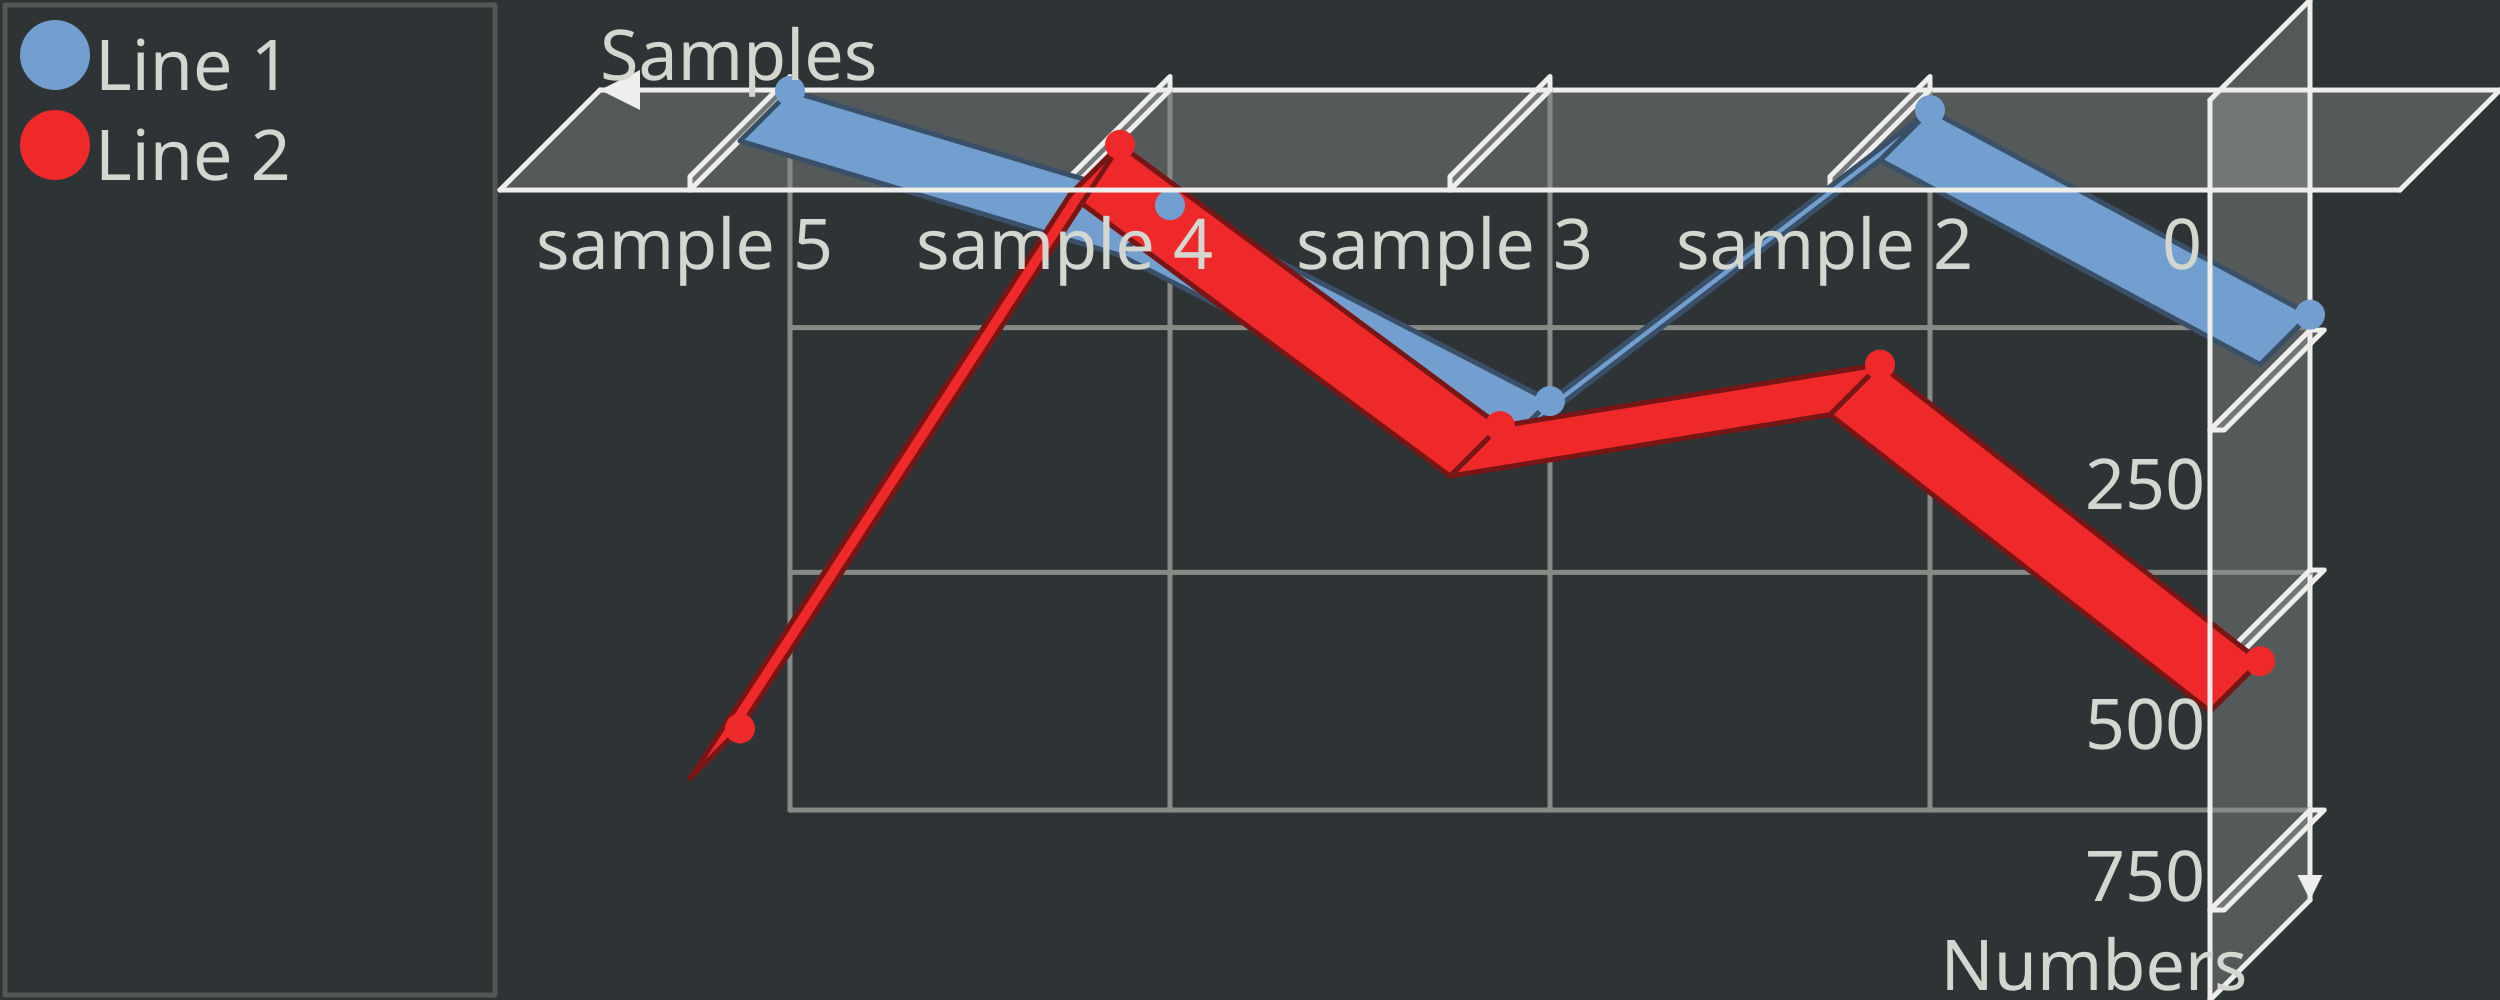
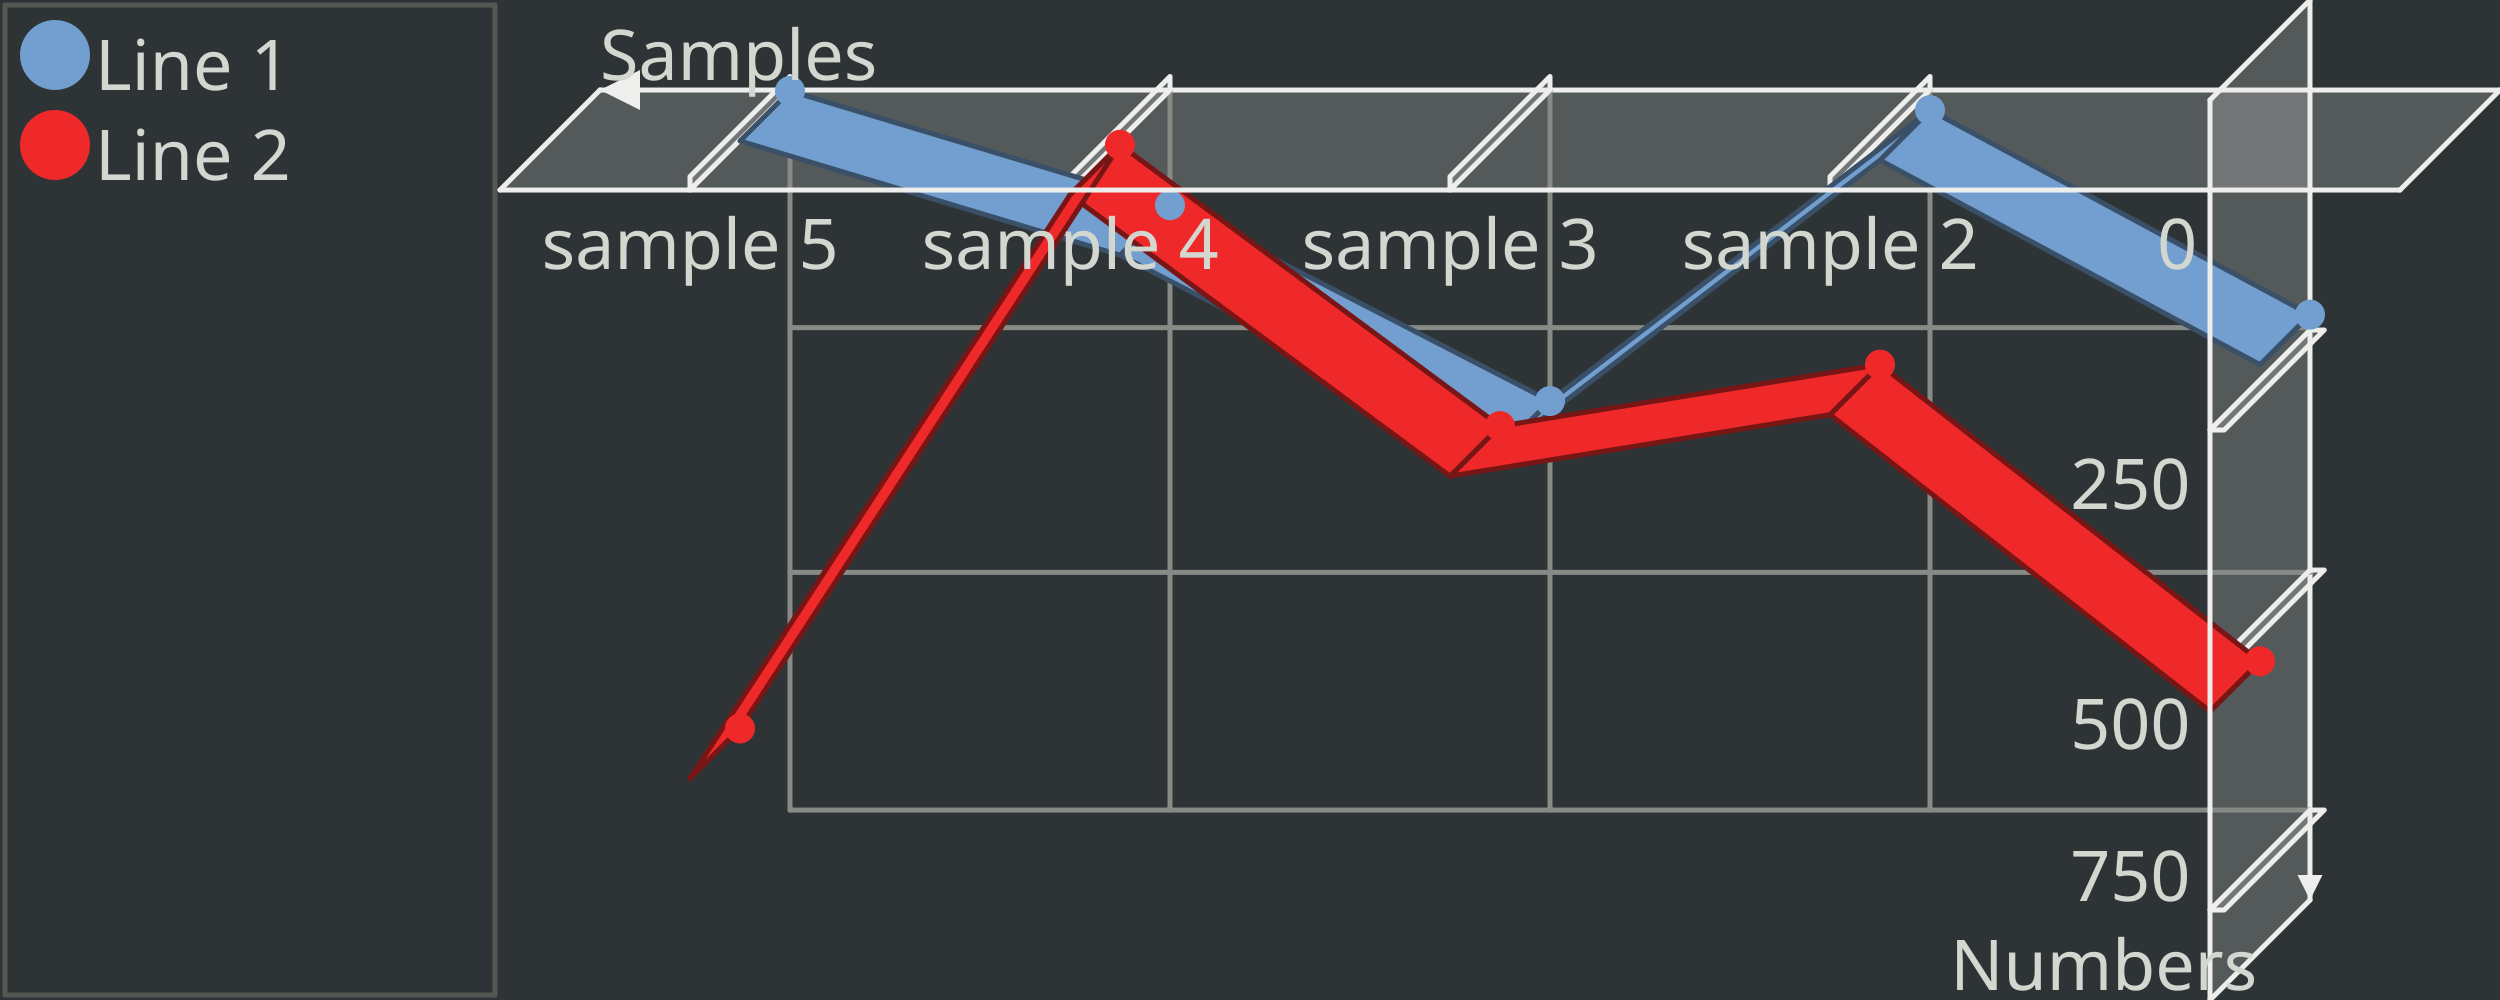
<svg xmlns="http://www.w3.org/2000/svg" width="500" height="200" version="1.0" id="ezcGraph">
  <defs />
  <g id="ezcGraphChart" color-rendering="optimizeQuality" shape-rendering="geometricPrecision" text-rendering="optimizeLegibility">
    <path d=" M 0,200 L 0,0 L 500,0 L 500,200 L 0,200 z " style="fill: #2e3436; fill-opacity: 1.00; stroke: none;" id="ezcGraphPolygon_1" />
    <path d=" M 1,199 L 1,1 L 99,1 L 99,199 L 1,199 z " style="fill: none; stroke: #555753; stroke-width: 1; stroke-opacity: 1.00; stroke-linecap: round; stroke-linejoin: round;" id="ezcGraphPolygon_2" />
    <path d=" M 2,198 L 2,2 L 98,2 L 98,198 L 2,198 z " style="fill: #000000; fill-opacity: 0.00; stroke: none;" id="ezcGraphPolygon_3" />
    <ellipse cx="11" cy="11" rx="7" ry="7" style="fill: #729fcf; fill-opacity: 1.00; stroke: none;" id="ezcGraphCircle_4" />
    <ellipse cx="11" cy="29" rx="7" ry="7" style="fill: #ef2929; fill-opacity: 1.00; stroke: none;" id="ezcGraphCircle_6" />
    <path d=" M 480,38 L 500,18 L 120,18 L 100,38 L 480,38 z " style="fill: #eeeeec; fill-opacity: 0.20; stroke: none;" id="ezcGraphPolygon_8" />
    <path d=" M 500,18 L 120,18" style="fill: none; stroke: #eeeeec; stroke-width: 1; stroke-opacity: 1.00; stroke-linecap: round; stroke-linejoin: round;" id="ezcGraphLine_9" />
    <path d=" M 128,14 L 120,18 L 128,22 L 128,14 z " style="fill: #eeeeec; fill-opacity: 1.00; stroke: none;" id="ezcGraphPolygon_10" />
    <path d=" M 442,20 L 462,0 L 462,180 L 442,200 L 442,20 z " style="fill: #eeeeec; fill-opacity: 0.20; stroke: none;" id="ezcGraphPolygon_12" />
    <path d=" M 462,0 L 462,180" style="fill: none; stroke: #eeeeec; stroke-width: 1; stroke-opacity: 1.00; stroke-linecap: round; stroke-linejoin: round;" id="ezcGraphLine_13" />
    <path d=" M 464.5,175 L 462,180 L 459.5,175 L 464.5,175 z " style="fill: #eeeeec; fill-opacity: 1.00; stroke: none;" id="ezcGraphPolygon_14" />
    <path d=" M 386,162 L 386,18" style="fill: none; stroke: #888a85; stroke-width: 1; stroke-opacity: 1.00; stroke-linecap: round; stroke-linejoin: round;" id="ezcGraphLine_16" />
    <path d=" M 366,38 L 386,18 L 386,15.3 L 366,35.3 L 366,38 z " style="fill: #eeeeec; fill-opacity: 0.20; stroke: none;" id="ezcGraphPolygon_17" />
    <path d=" M 366,38 L 386,18 L 386,15.3 L 366,35.3 L 366,38 z " style="fill: none; stroke: #eeeeec; stroke-width: 1; stroke-opacity: 1.00; stroke-linecap: round; stroke-linejoin: round;" id="ezcGraphPolygon_18" />
    <path d=" M 310,162 L 310,18" style="fill: none; stroke: #888a85; stroke-width: 1; stroke-opacity: 1.00; stroke-linecap: round; stroke-linejoin: round;" id="ezcGraphLine_20" />
    <path d=" M 290,38 L 310,18 L 310,15.3 L 290,35.3 L 290,38 z " style="fill: #eeeeec; fill-opacity: 0.20; stroke: none;" id="ezcGraphPolygon_21" />
    <path d=" M 290,38 L 310,18 L 310,15.3 L 290,35.3 L 290,38 z " style="fill: none; stroke: #eeeeec; stroke-width: 1; stroke-opacity: 1.00; stroke-linecap: round; stroke-linejoin: round;" id="ezcGraphPolygon_22" />
    <path d=" M 234,162 L 234,18" style="fill: none; stroke: #888a85; stroke-width: 1; stroke-opacity: 1.00; stroke-linecap: round; stroke-linejoin: round;" id="ezcGraphLine_24" />
    <path d=" M 214,38 L 234,18 L 234,15.3 L 214,35.3 L 214,38 z " style="fill: #eeeeec; fill-opacity: 0.20; stroke: none;" id="ezcGraphPolygon_25" />
    <path d=" M 214,38 L 234,18 L 234,15.3 L 214,35.3 L 214,38 z " style="fill: none; stroke: #eeeeec; stroke-width: 1; stroke-opacity: 1.00; stroke-linecap: round; stroke-linejoin: round;" id="ezcGraphPolygon_26" />
    <path d=" M 158,162 L 158,18" style="fill: none; stroke: #888a85; stroke-width: 1; stroke-opacity: 1.00; stroke-linecap: round; stroke-linejoin: round;" id="ezcGraphLine_28" />
    <path d=" M 138,38 L 158,18 L 158,15.3 L 138,35.3 L 138,38 z " style="fill: #eeeeec; fill-opacity: 0.20; stroke: none;" id="ezcGraphPolygon_29" />
    <path d=" M 138,38 L 158,18 L 158,15.3 L 138,35.3 L 138,38 z " style="fill: none; stroke: #eeeeec; stroke-width: 1; stroke-opacity: 1.00; stroke-linecap: round; stroke-linejoin: round;" id="ezcGraphPolygon_30" />
    <path d=" M 462,65.52 L 158,65.52" style="fill: none; stroke: #888a85; stroke-width: 1; stroke-opacity: 1.00; stroke-linecap: round; stroke-linejoin: round;" id="ezcGraphLine_33" />
    <path d=" M 444.85,86 L 464.85,66 L 462,66 L 442,86 L 444.85,86 z " style="fill: #eeeeec; fill-opacity: 0.20; stroke: none;" id="ezcGraphPolygon_34" />
    <path d=" M 444.85,86 L 464.85,66 L 462,66 L 442,86 L 444.85,86 z " style="fill: none; stroke: #eeeeec; stroke-width: 1; stroke-opacity: 1.00; stroke-linecap: round; stroke-linejoin: round;" id="ezcGraphPolygon_35" />
    <path d=" M 462,114.48 L 158,114.48" style="fill: none; stroke: #888a85; stroke-width: 1; stroke-opacity: 1.00; stroke-linecap: round; stroke-linejoin: round;" id="ezcGraphLine_37" />
    <path d=" M 444.85,134 L 464.85,114 L 462,114 L 442,134 L 444.85,134 z " style="fill: #eeeeec; fill-opacity: 0.20; stroke: none;" id="ezcGraphPolygon_38" />
    <path d=" M 444.85,134 L 464.85,114 L 462,114 L 442,134 L 444.85,134 z " style="fill: none; stroke: #eeeeec; stroke-width: 1; stroke-opacity: 1.00; stroke-linecap: round; stroke-linejoin: round;" id="ezcGraphPolygon_39" />
    <path d=" M 462,162 L 158,162" style="fill: none; stroke: #888a85; stroke-width: 1; stroke-opacity: 1.00; stroke-linecap: round; stroke-linejoin: round;" id="ezcGraphLine_41" />
    <path d=" M 444.85,182 L 464.85,162 L 462,162 L 442,182 L 444.85,182 z " style="fill: #eeeeec; fill-opacity: 0.20; stroke: none;" id="ezcGraphPolygon_42" />
    <path d=" M 444.85,182 L 464.85,162 L 462,162 L 442,182 L 444.85,182 z " style="fill: none; stroke: #eeeeec; stroke-width: 1; stroke-opacity: 1.00; stroke-linecap: round; stroke-linejoin: round;" id="ezcGraphPolygon_43" />
    <path d=" M 462,62.928 L 452,72.928 L 452,72.928 L 462,62.928 L 462,62.928 z " style="fill: #729fcf; fill-opacity: 1.00; stroke: none;" id="ezcGraphPolygon_45" />
    <path d=" M 462,62.928 L 452,72.928 L 452,72.928 L 462,62.928 L 462,62.928 z " style="fill: none; stroke: #395068; stroke-width: 1; stroke-opacity: 1.00; stroke-linecap: round; stroke-linejoin: round;" id="ezcGraphPolygon_46" />
    <path d=" M 462,62.928 L 452,72.928 L 376,32.032 L 386,22.032 L 462,62.928 z " style="fill: #729fcf; fill-opacity: 1.00; stroke: none;" id="ezcGraphPolygon_47" />
    <path d=" M 462,62.928 L 452,72.928 L 376,32.032 L 386,22.032 L 462,62.928 z " style="fill: none; stroke: #395068; stroke-width: 1; stroke-opacity: 1.00; stroke-linecap: round; stroke-linejoin: round;" id="ezcGraphPolygon_48" />
    <path d=" M 386,22.032 L 376,32.032 L 300,90.208 L 310,80.208 L 386,22.032 z " style="fill: #729fcf; fill-opacity: 1.00; stroke: none;" id="ezcGraphPolygon_49" />
    <path d=" M 386,22.032 L 376,32.032 L 300,90.208 L 310,80.208 L 386,22.032 z " style="fill: none; stroke: #395068; stroke-width: 1; stroke-opacity: 1.00; stroke-linecap: round; stroke-linejoin: round;" id="ezcGraphPolygon_50" />
    <path d=" M 310,80.208 L 300,90.208 L 224,51.04 L 234,41.04 L 310,80.208 z " style="fill: #729fcf; fill-opacity: 1.00; stroke: none;" id="ezcGraphPolygon_51" />
    <path d=" M 310,80.208 L 300,90.208 L 224,51.04 L 234,41.04 L 310,80.208 z " style="fill: none; stroke: #395068; stroke-width: 1; stroke-opacity: 1.00; stroke-linecap: round; stroke-linejoin: round;" id="ezcGraphPolygon_52" />
    <path d=" M 234,41.04 L 224,51.04 L 148,28.192 L 158,18.192 L 234,41.04 z " style="fill: #729fcf; fill-opacity: 1.00; stroke: none;" id="ezcGraphPolygon_53" />
    <path d=" M 234,41.04 L 224,51.04 L 148,28.192 L 158,18.192 L 234,41.04 z " style="fill: none; stroke: #395068; stroke-width: 1; stroke-opacity: 1.00; stroke-linecap: round; stroke-linejoin: round;" id="ezcGraphPolygon_54" />
    <path d=" M 452,132.256 L 442,142.256 L 442,142.256 L 452,132.256 L 452,132.256 z " style="fill: #ef2929; fill-opacity: 1.00; stroke: none;" id="ezcGraphPolygon_55" />
    <path d=" M 452,132.256 L 442,142.256 L 442,142.256 L 452,132.256 L 452,132.256 z " style="fill: none; stroke: #781515; stroke-width: 1; stroke-opacity: 1.00; stroke-linecap: round; stroke-linejoin: round;" id="ezcGraphPolygon_56" />
    <path d=" M 452,132.256 L 442,142.256 L 366,82.928 L 376,72.928 L 452,132.256 z " style="fill: #ef2929; fill-opacity: 1.00; stroke: none;" id="ezcGraphPolygon_57" />
    <path d=" M 452,132.256 L 442,142.256 L 366,82.928 L 376,72.928 L 452,132.256 z " style="fill: none; stroke: #781515; stroke-width: 1; stroke-opacity: 1.00; stroke-linecap: round; stroke-linejoin: round;" id="ezcGraphPolygon_58" />
    <path d=" M 376,72.928 L 366,82.928 L 290,95.216 L 300,85.216 L 376,72.928 z " style="fill: #ef2929; fill-opacity: 1.00; stroke: none;" id="ezcGraphPolygon_59" />
    <path d=" M 376,72.928 L 366,82.928 L 290,95.216 L 300,85.216 L 376,72.928 z " style="fill: none; stroke: #781515; stroke-width: 1; stroke-opacity: 1.00; stroke-linecap: round; stroke-linejoin: round;" id="ezcGraphPolygon_60" />
    <path d=" M 300,85.216 L 290,95.216 L 214,38.96 L 224,28.96 L 300,85.216 z " style="fill: #ef2929; fill-opacity: 1.00; stroke: none;" id="ezcGraphPolygon_61" />
    <path d=" M 300,85.216 L 290,95.216 L 214,38.96 L 224,28.96 L 300,85.216 z " style="fill: none; stroke: #781515; stroke-width: 1; stroke-opacity: 1.00; stroke-linecap: round; stroke-linejoin: round;" id="ezcGraphPolygon_62" />
    <path d=" M 224,28.96 L 214,38.96 L 138,155.696 L 148,145.696 L 224,28.96 z " style="fill: #ef2929; fill-opacity: 1.00; stroke: none;" id="ezcGraphPolygon_63" />
    <path d=" M 224,28.96 L 214,38.96 L 138,155.696 L 148,145.696 L 224,28.96 z " style="fill: none; stroke: #781515; stroke-width: 1; stroke-opacity: 1.00; stroke-linecap: round; stroke-linejoin: round;" id="ezcGraphPolygon_64" />
    <ellipse cx="462" cy="62.928" rx="3" ry="3" style="fill: #729fcf; fill-opacity: 1.00; stroke: none;" id="ezcGraphCircle_65" />
    <ellipse cx="386" cy="22.032" rx="3" ry="3" style="fill: #729fcf; fill-opacity: 1.00; stroke: none;" id="ezcGraphCircle_66" />
    <ellipse cx="310" cy="80.208" rx="3" ry="3" style="fill: #729fcf; fill-opacity: 1.00; stroke: none;" id="ezcGraphCircle_67" />
    <ellipse cx="234" cy="41.04" rx="3" ry="3" style="fill: #729fcf; fill-opacity: 1.00; stroke: none;" id="ezcGraphCircle_68" />
    <ellipse cx="158" cy="18.192" rx="3" ry="3" style="fill: #729fcf; fill-opacity: 1.00; stroke: none;" id="ezcGraphCircle_69" />
    <ellipse cx="452" cy="132.256" rx="3" ry="3" style="fill: #ef2929; fill-opacity: 1.00; stroke: none;" id="ezcGraphCircle_70" />
    <ellipse cx="376" cy="72.928" rx="3" ry="3" style="fill: #ef2929; fill-opacity: 1.00; stroke: none;" id="ezcGraphCircle_71" />
    <ellipse cx="300" cy="85.216" rx="3" ry="3" style="fill: #ef2929; fill-opacity: 1.00; stroke: none;" id="ezcGraphCircle_72" />
    <ellipse cx="224" cy="28.96" rx="3" ry="3" style="fill: #ef2929; fill-opacity: 1.00; stroke: none;" id="ezcGraphCircle_73" />
    <ellipse cx="148" cy="145.696" rx="3" ry="3" style="fill: #ef2929; fill-opacity: 1.00; stroke: none;" id="ezcGraphCircle_74" />
    <path d=" M 120,18 L 100,38" style="fill: none; stroke: #eeeeec; stroke-width: 1; stroke-opacity: 1.00; stroke-linecap: round; stroke-linejoin: round;" id="ezcGraphLine_75" />
    <path d=" M 100,38 L 480,38" style="fill: none; stroke: #eeeeec; stroke-width: 1; stroke-opacity: 1.00; stroke-linecap: round; stroke-linejoin: round;" id="ezcGraphLine_76" />
    <path d=" M 480,38 L 500,18" style="fill: none; stroke: #eeeeec; stroke-width: 1; stroke-opacity: 1.00; stroke-linecap: round; stroke-linejoin: round;" id="ezcGraphLine_77" />
    <path d=" M 462,180 L 442,200" style="fill: none; stroke: #eeeeec; stroke-width: 1; stroke-opacity: 1.00; stroke-linecap: round; stroke-linejoin: round;" id="ezcGraphLine_78" />
    <path d=" M 442,200 L 442,20" style="fill: none; stroke: #eeeeec; stroke-width: 1; stroke-opacity: 1.00; stroke-linecap: round; stroke-linejoin: round;" id="ezcGraphLine_79" />
    <path d=" M 442,20 L 462,0" style="fill: none; stroke: #eeeeec; stroke-width: 1; stroke-opacity: 1.00; stroke-linecap: round; stroke-linejoin: round;" id="ezcGraphLine_80" />
-     <text id="ezcGraphTextBox_5" x="19" text-length="46.2px" y="18" style="font-size: 14px; font-family: sans-serif; fill: #d3d7cf; fill-opacity: 1.00; stroke: none;">Line 1</text>
-     <text id="ezcGraphTextBox_7" x="19" text-length="46.2px" y="36" style="font-size: 14px; font-family: sans-serif; fill: #d3d7cf; fill-opacity: 1.00; stroke: none;">Line 2</text>
-     <text id="ezcGraphTextBox_11" x="120" text-length="53.9px" y="16" style="font-size: 14px; font-family: sans-serif; fill: #d3d7cf; fill-opacity: 1.00; stroke: none;">Samples</text>
-     <text id="ezcGraphTextBox_15" x="388.1" text-length="53.9px" y="198" style="font-size: 14px; font-family: sans-serif; fill: #d3d7cf; fill-opacity: 1.00; stroke: none;">Numbers</text>
-     <text id="ezcGraphTextBox_19" x="335.2" text-length="61.6px" y="53.8" style="font-size: 14px; font-family: sans-serif; fill: #d3d7cf; fill-opacity: 1.00; stroke: none;">sample 2</text>
-     <text id="ezcGraphTextBox_23" x="259.2" text-length="61.6px" y="53.8" style="font-size: 14px; font-family: sans-serif; fill: #d3d7cf; fill-opacity: 1.00; stroke: none;">sample 3</text>
-     <text id="ezcGraphTextBox_27" x="183.2" text-length="61.6px" y="53.8" style="font-size: 14px; font-family: sans-serif; fill: #d3d7cf; fill-opacity: 1.00; stroke: none;">sample 4</text>
-     <text id="ezcGraphTextBox_31" x="107.2" text-length="61.6px" y="53.8" style="font-size: 14px; font-family: sans-serif; fill: #d3d7cf; fill-opacity: 1.00; stroke: none;">sample 5</text>
-     <text id="ezcGraphTextBox_32" x="432.4" text-length="7.7px" y="53.8" style="font-size: 14px; font-family: sans-serif; fill: #d3d7cf; fill-opacity: 1.00; stroke: none;">0</text>
-     <text id="ezcGraphTextBox_36" x="417" text-length="23.1px" y="101.8" style="font-size: 14px; font-family: sans-serif; fill: #d3d7cf; fill-opacity: 1.00; stroke: none;">250</text>
-     <text id="ezcGraphTextBox_40" x="417" text-length="23.1px" y="149.8" style="font-size: 14px; font-family: sans-serif; fill: #d3d7cf; fill-opacity: 1.00; stroke: none;">500</text>
-     <text id="ezcGraphTextBox_44" x="417" text-length="23.1px" y="180.2" style="font-size: 14px; font-family: sans-serif; fill: #d3d7cf; fill-opacity: 1.00; stroke: none;">750</text>
+     <text id="ezcGraphTextBox_5" x="19" text-length="44.52px" y="18" style="font-size: 14px; font-family: sans-serif; fill: #d3d7cf; fill-opacity: 1.00; stroke: none;">Line 1</text>
+     <text id="ezcGraphTextBox_7" x="19" text-length="44.52px" y="36" style="font-size: 14px; font-family: sans-serif; fill: #d3d7cf; fill-opacity: 1.00; stroke: none;">Line 2</text>
+     <text id="ezcGraphTextBox_11" x="120" text-length="51.94px" y="16" style="font-size: 14px; font-family: sans-serif; fill: #d3d7cf; fill-opacity: 1.00; stroke: none;">Samples</text>
+     <text id="ezcGraphTextBox_15" x="390.06" text-length="51.94px" y="198" style="font-size: 14px; font-family: sans-serif; fill: #d3d7cf; fill-opacity: 1.00; stroke: none;">Numbers</text>
+     <text id="ezcGraphTextBox_19" x="336.32" text-length="59.36px" y="53.8" style="font-size: 14px; font-family: sans-serif; fill: #d3d7cf; fill-opacity: 1.00; stroke: none;">sample 2</text>
+     <text id="ezcGraphTextBox_23" x="260.32" text-length="59.36px" y="53.8" style="font-size: 14px; font-family: sans-serif; fill: #d3d7cf; fill-opacity: 1.00; stroke: none;">sample 3</text>
+     <text id="ezcGraphTextBox_27" x="184.32" text-length="59.36px" y="53.8" style="font-size: 14px; font-family: sans-serif; fill: #d3d7cf; fill-opacity: 1.00; stroke: none;">sample 4</text>
+     <text id="ezcGraphTextBox_31" x="108.32" text-length="59.36px" y="53.8" style="font-size: 14px; font-family: sans-serif; fill: #d3d7cf; fill-opacity: 1.00; stroke: none;">sample 5</text>
+     <text id="ezcGraphTextBox_32" x="431.42" text-length="8.68px" y="53.8" style="font-size: 14px; font-family: sans-serif; fill: #d3d7cf; fill-opacity: 1.00; stroke: none;">0</text>
+     <text id="ezcGraphTextBox_36" x="414.06" text-length="26.04px" y="101.8" style="font-size: 14px; font-family: sans-serif; fill: #d3d7cf; fill-opacity: 1.00; stroke: none;">250</text>
+     <text id="ezcGraphTextBox_40" x="414.06" text-length="26.04px" y="149.8" style="font-size: 14px; font-family: sans-serif; fill: #d3d7cf; fill-opacity: 1.00; stroke: none;">500</text>
+     <text id="ezcGraphTextBox_44" x="414.06" text-length="26.04px" y="180.2" style="font-size: 14px; font-family: sans-serif; fill: #d3d7cf; fill-opacity: 1.00; stroke: none;">750</text>
  </g>
</svg>
